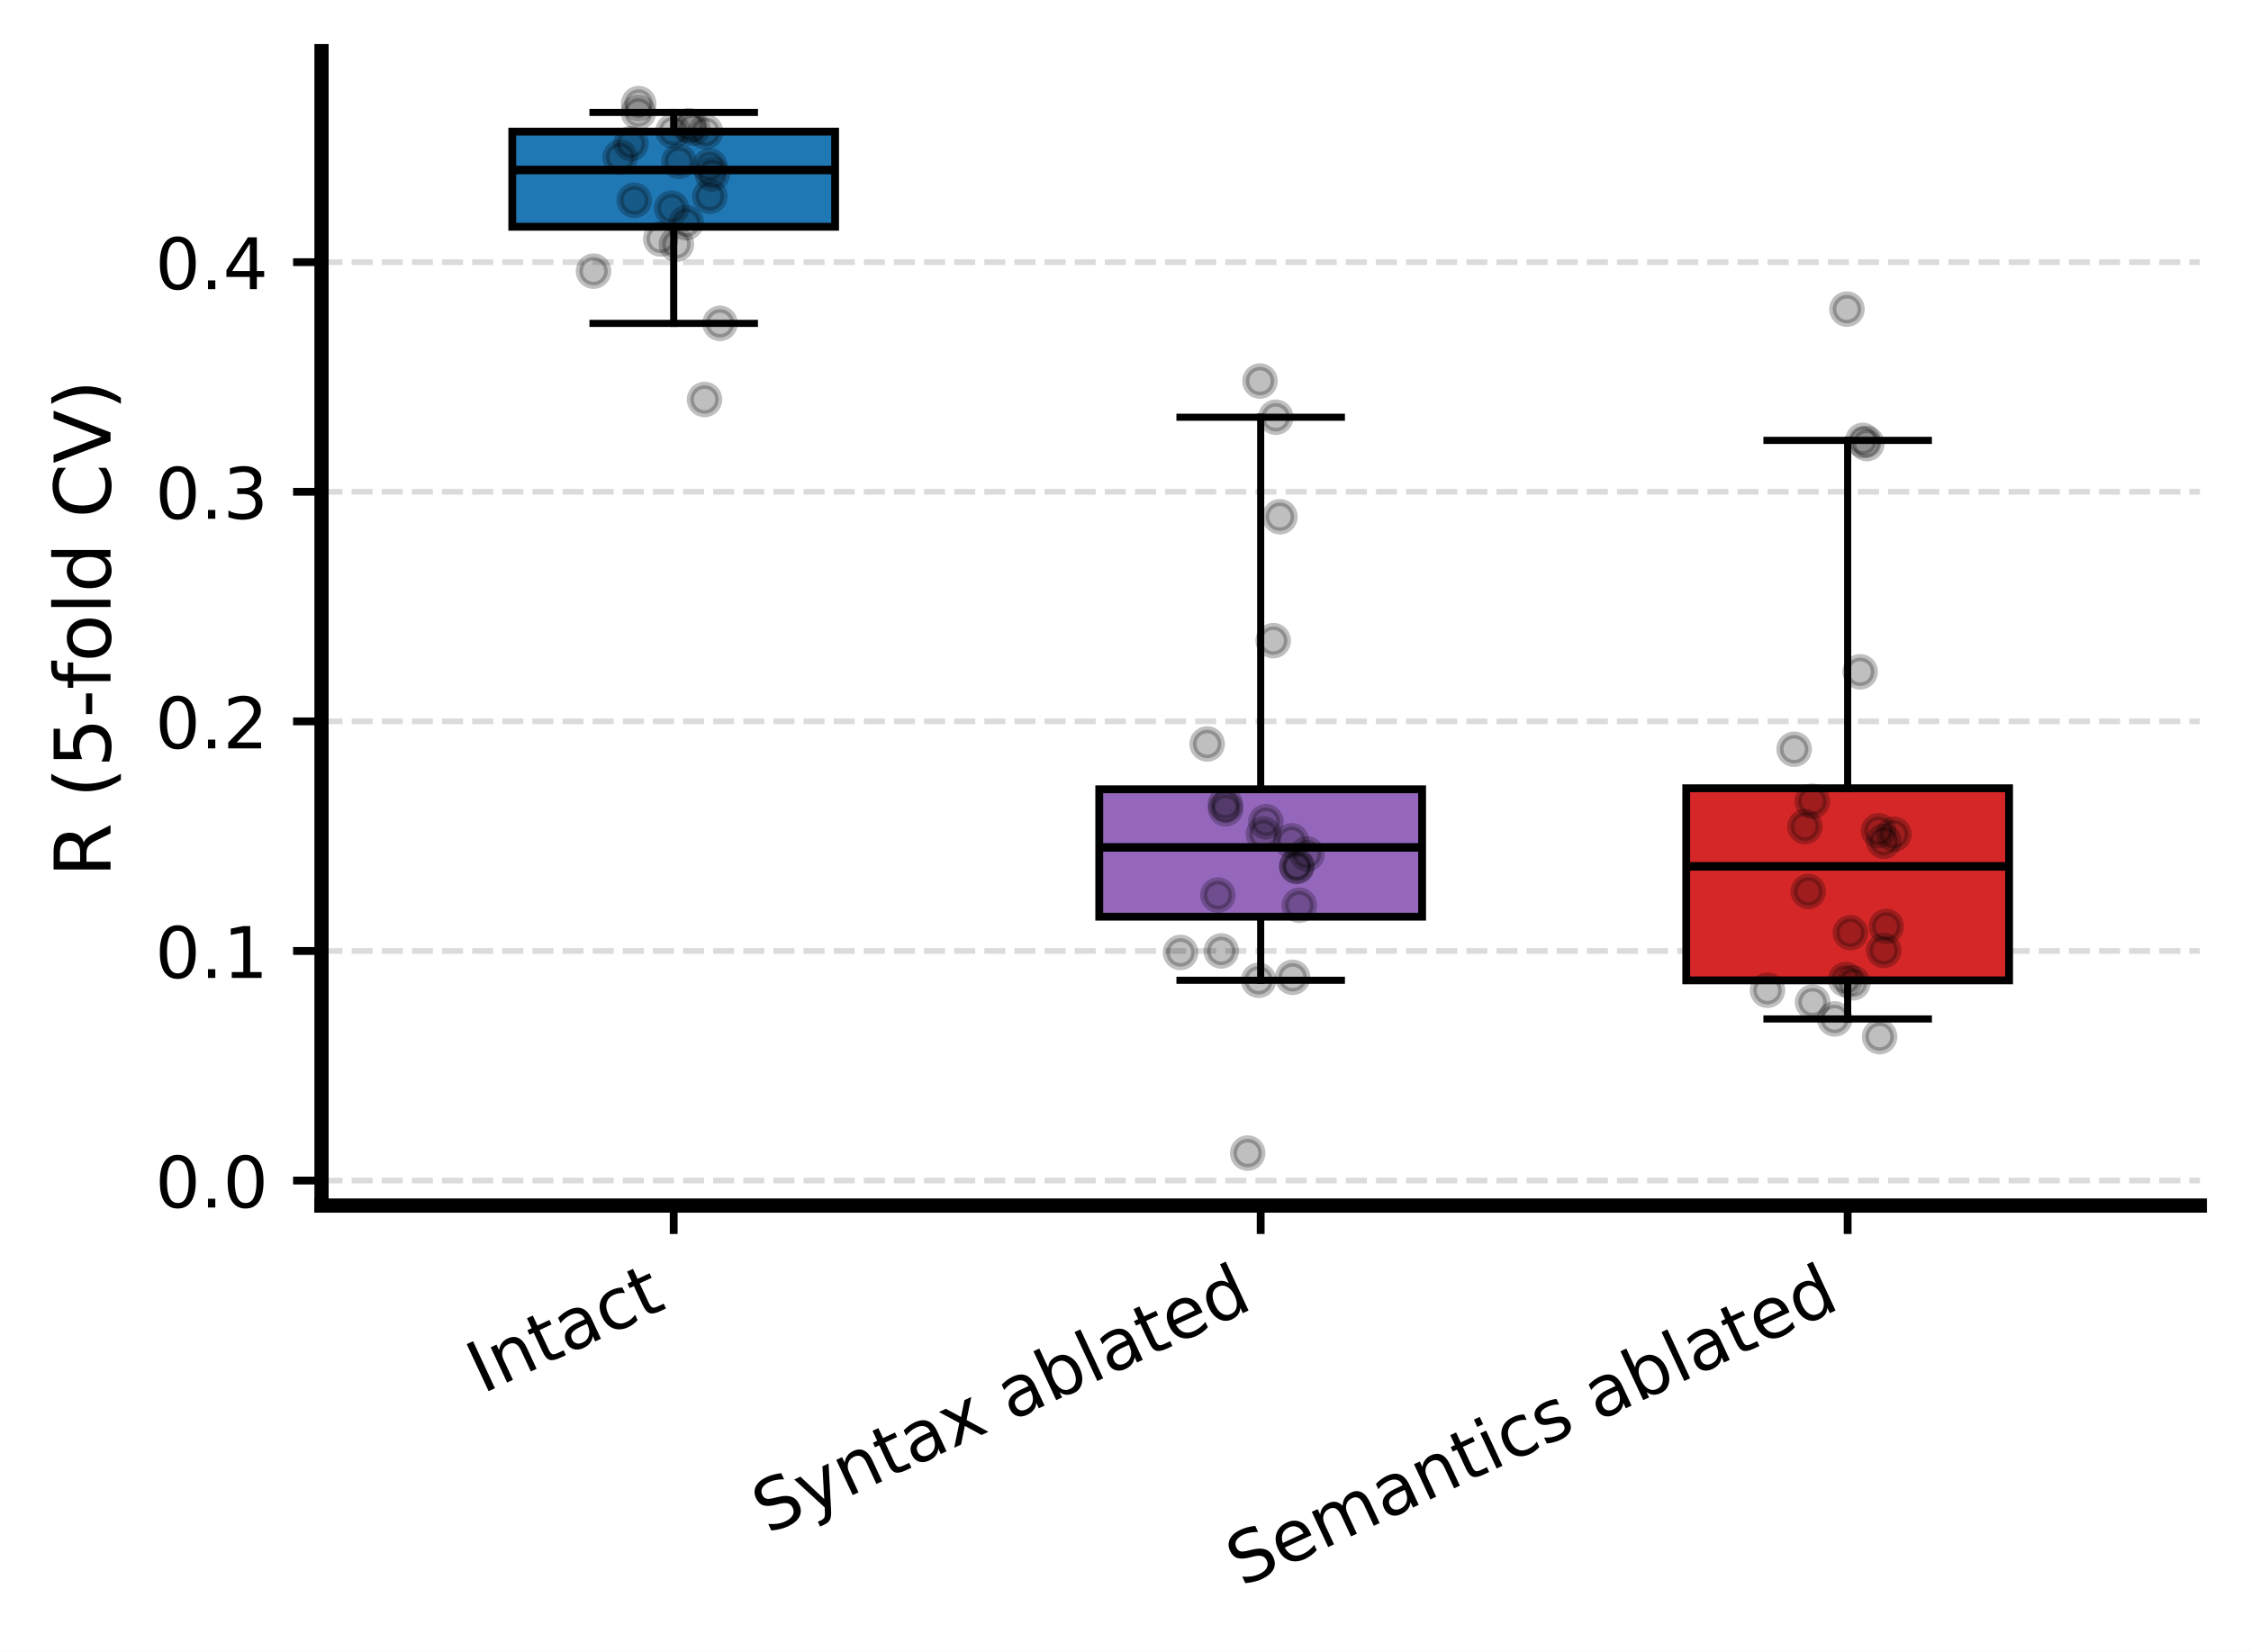
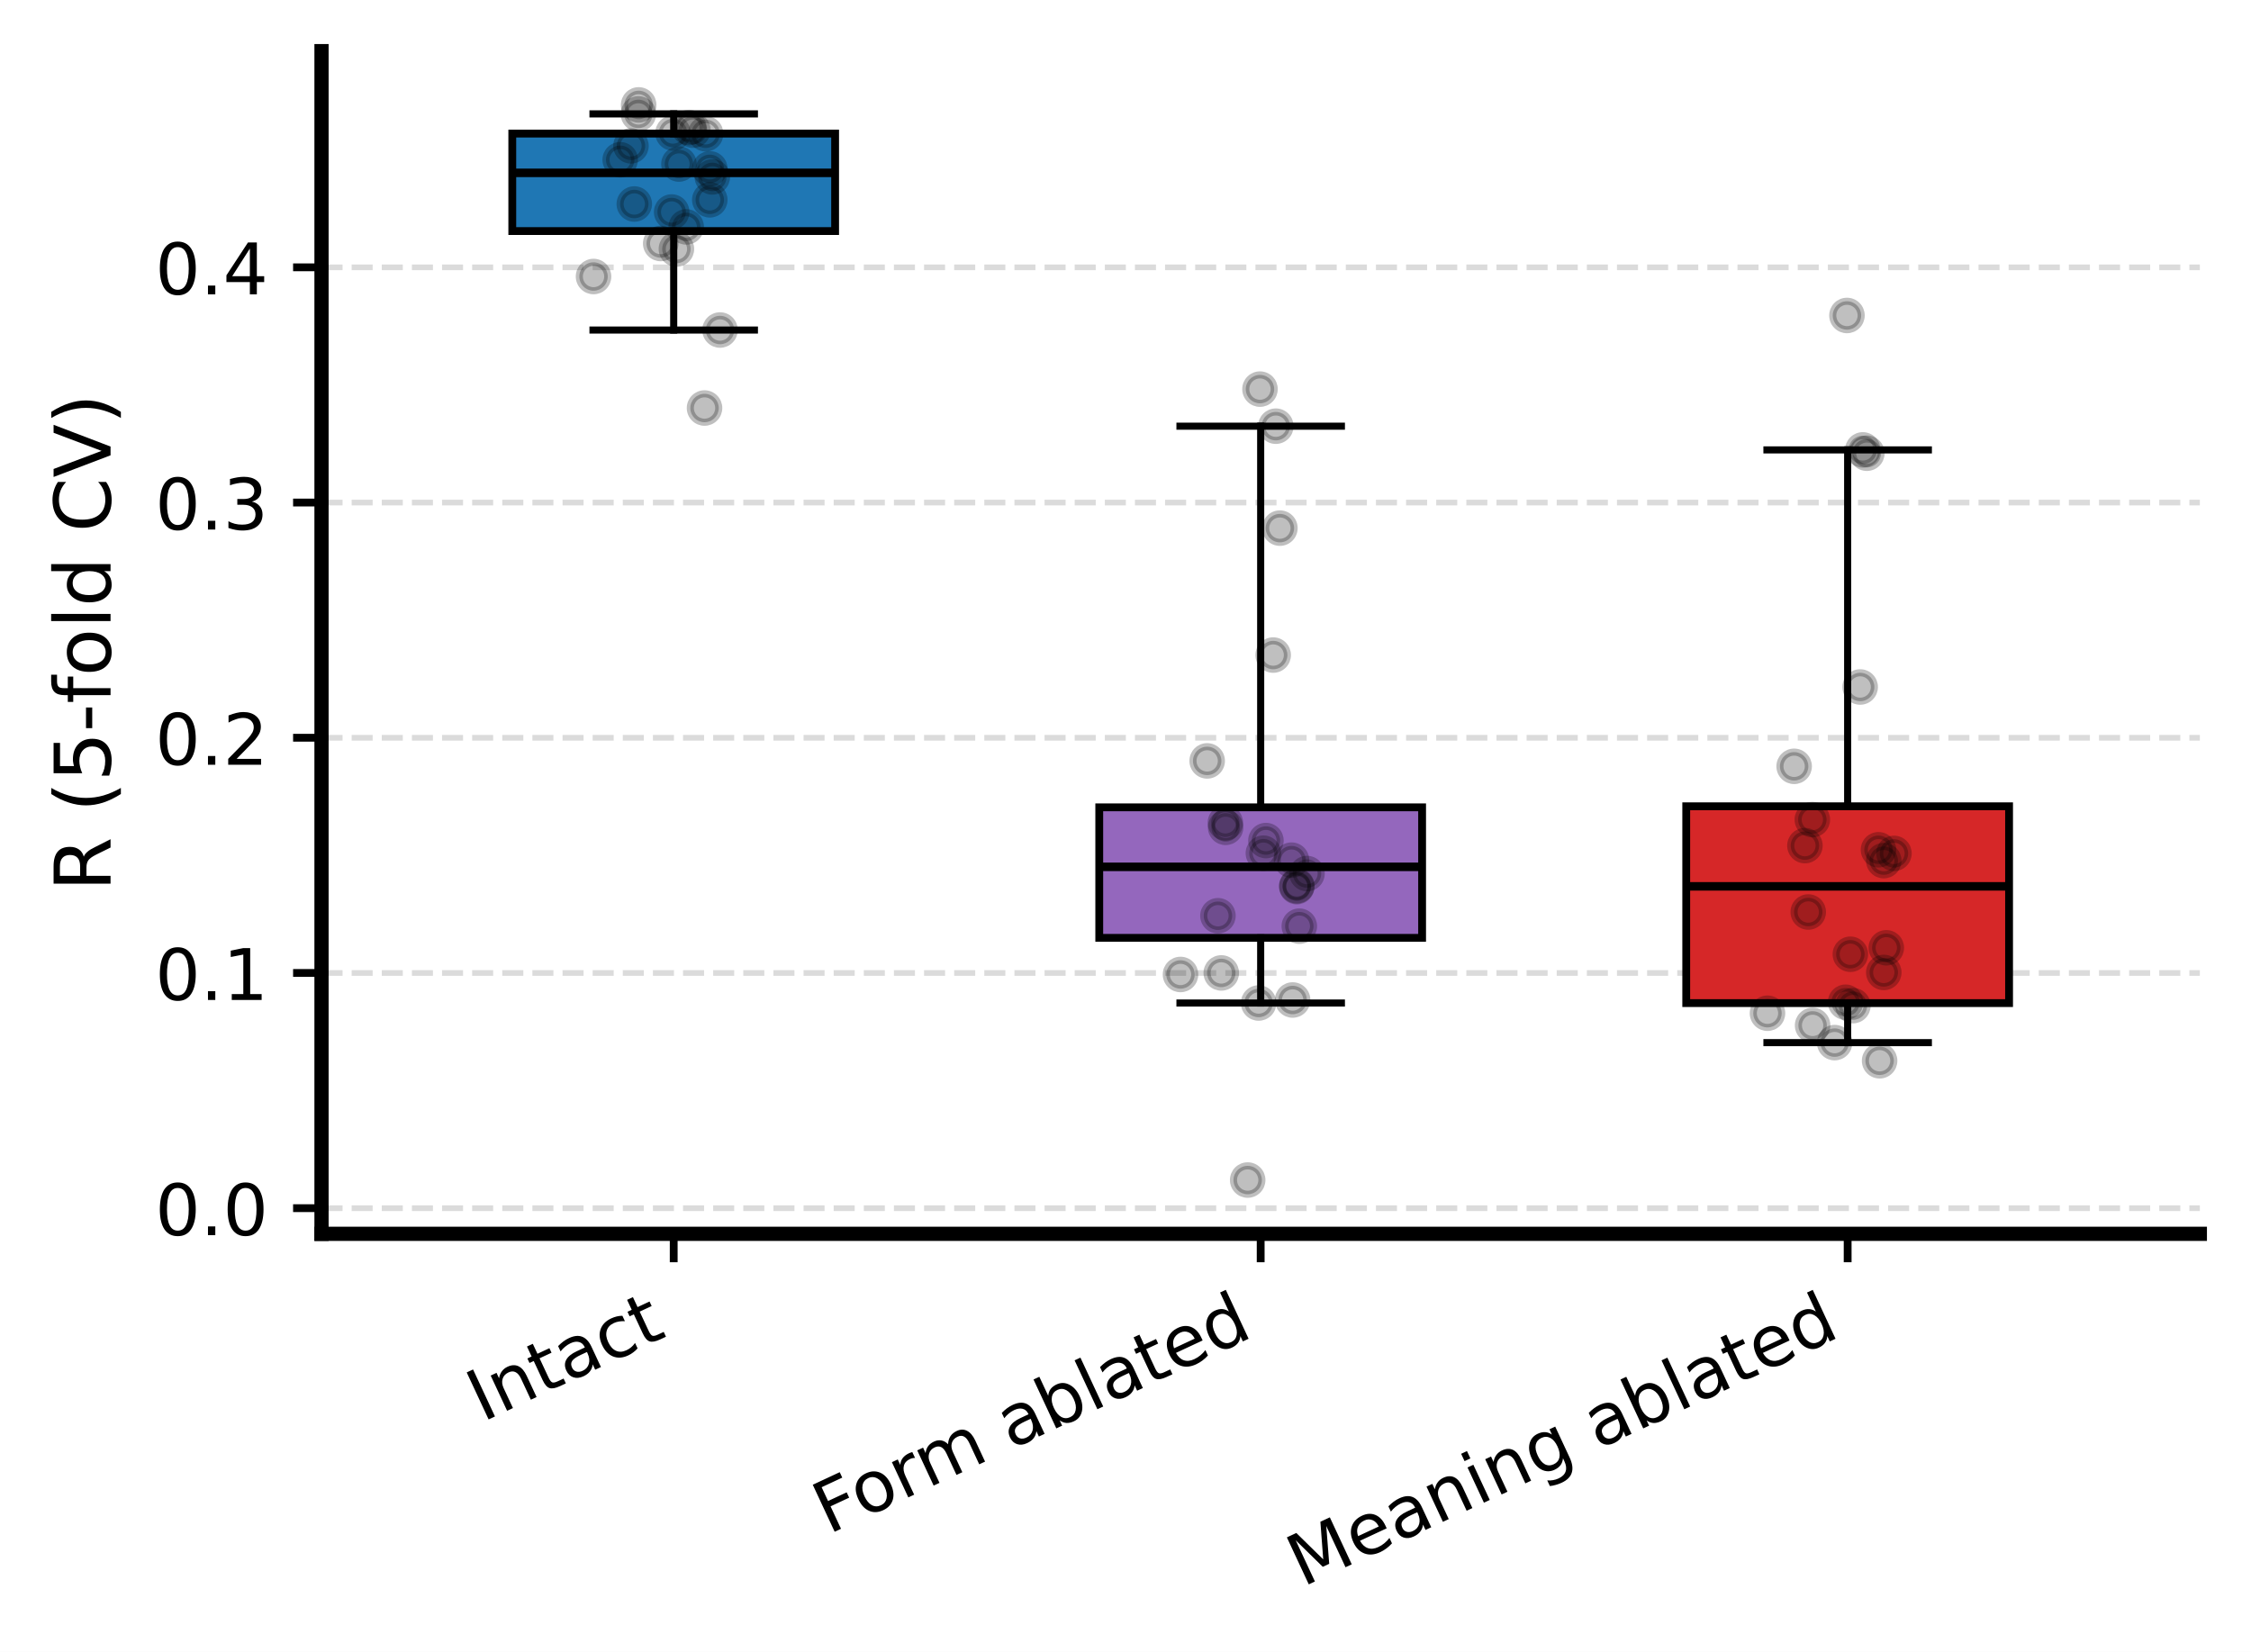
- <svg xmlns="http://www.w3.org/2000/svg" xmlns:xlink="http://www.w3.org/1999/xlink" width="316.799pt" height="232.509pt" viewBox="0 0 316.799 232.509" version="1.1">
+ <svg xmlns="http://www.w3.org/2000/svg" xmlns:xlink="http://www.w3.org/1999/xlink" width="316.799pt" height="232.51pt" viewBox="0 0 316.799 232.51" version="1.1">
  <defs>
    <style type="text/css">*{stroke-linejoin: round; stroke-linecap: butt}</style>
  </defs>
  <g id="figure_1">
    <g id="patch_1">
-       <path d="M 0 232.509  L 316.799 232.509  L 316.799 0  L 0 0  z " style="fill: #ffffff" />
+       <path d="M 0 232.51  L 316.799 232.51  L 316.799 0  L 0 0  z " style="fill: #ffffff" />
    </g>
    <g id="axes_1">
      <g id="patch_2">
-         <path d="M 45.249 169.693  L 309.599 169.693  L 309.599 7.2  L 45.249 7.2  z " style="fill: #ffffff" />
+         <path d="M 45.249 173.668  L 309.599 173.668  L 309.599 7.2  L 45.249 7.2  z " style="fill: #ffffff" />
      </g>
      <g id="matplotlib.axis_1">
        <g id="xtick_1">
          <g id="line2d_1">
            <defs>
-               <path id="ma46c037d79" d="M 0 0  L 0 4  " style="stroke: #000000; stroke-width: 1.1" />
+               <path id="ma4cddfca89" d="M 0 0  L 0 4  " style="stroke: #000000; stroke-width: 1.1" />
            </defs>
            <g>
-               <use xlink:href="#ma46c037d79" x="94.815" y="169.693" style="stroke: #000000; stroke-width: 1.1" />
+               <use xlink:href="#ma4cddfca89" x="94.815" y="173.668" style="stroke: #000000; stroke-width: 1.1" />
            </g>
          </g>
          <g id="text_1">
-             <text style="font-size: 10px; font-family: 'DejaVu Sans'" transform="translate(67.87518 196.2321) rotate(-25)">Intact</text>
+             <text style="font-size: 10px; font-family: 'DejaVu Sans'" transform="translate(67.87518 200.2068) rotate(-25)">Intact</text>
          </g>
        </g>
        <g id="xtick_2">
          <g id="line2d_2">
            <g>
-               <use xlink:href="#ma46c037d79" x="177.424" y="169.693" style="stroke: #000000; stroke-width: 1.1" />
+               <use xlink:href="#ma4cddfca89" x="177.424" y="173.668" style="stroke: #000000; stroke-width: 1.1" />
            </g>
          </g>
          <g id="text_2">
-             <text style="font-size: 10px; font-family: 'DejaVu Sans'" transform="translate(108.0693 216.0106) rotate(-25)">Syntax ablated</text>
+             <text style="font-size: 10px; font-family: 'DejaVu Sans'" transform="translate(116.5773 216.018) rotate(-25)">Form ablated</text>
          </g>
        </g>
        <g id="xtick_3">
          <g id="line2d_3">
            <g>
-               <use xlink:href="#ma46c037d79" x="260.033" y="169.693" style="stroke: #000000; stroke-width: 1.1" />
+               <use xlink:href="#ma4cddfca89" x="260.033" y="173.668" style="stroke: #000000; stroke-width: 1.1" />
            </g>
          </g>
          <g id="text_3">
-             <text style="font-size: 10px; font-family: 'DejaVu Sans'" transform="translate(174.7801 223.4243) rotate(-25)">Semantics ablated</text>
+             <text style="font-size: 10px; font-family: 'DejaVu Sans'" transform="translate(183.3022 223.4251) rotate(-25)">Meaning ablated</text>
          </g>
        </g>
      </g>
      <g id="matplotlib.axis_2">
        <g id="ytick_1">
          <g id="line2d_4">
-             <path d="M 45.249 166.171  L 309.599 166.171  " clip-path="url(#p8afd395148)" style="fill: none; stroke-dasharray: 2.96,1.28; stroke-dashoffset: 0; stroke: #b0b0b0; stroke-opacity: 0.45; stroke-width: 0.8" />
+             <path d="M 45.249 170.06  L 309.599 170.06  " clip-path="url(#p8de92f3669)" style="fill: none; stroke-dasharray: 2.96,1.28; stroke-dashoffset: 0; stroke: #b0b0b0; stroke-opacity: 0.45; stroke-width: 0.8" />
          </g>
          <g id="line2d_5">
            <defs>
-               <path id="mf494c293df" d="M 0 0  L -4 0  " style="stroke: #000000; stroke-width: 1.1" />
+               <path id="m4953cb5079" d="M 0 0  L -4 0  " style="stroke: #000000; stroke-width: 1.1" />
            </defs>
            <g>
-               <use xlink:href="#mf494c293df" x="45.249" y="166.171" style="stroke: #000000; stroke-width: 1.1" />
+               <use xlink:href="#m4953cb5079" x="45.249" y="170.06" style="stroke: #000000; stroke-width: 1.1" />
            </g>
          </g>
          <g id="text_4">
-             <text style="font-size: 10px; font-family: 'DejaVu Sans'; text-anchor: end" x="37.749" y="169.971" transform="rotate(-0 37.74906 169.9707)">0.0</text>
+             <text style="font-size: 10px; font-family: 'DejaVu Sans'; text-anchor: end" x="37.749" y="173.859" transform="rotate(-0 37.74906 173.8593)">0.0</text>
          </g>
        </g>
        <g id="ytick_2">
          <g id="line2d_6">
-             <path d="M 45.249 133.854  L 309.599 133.854  " clip-path="url(#p8afd395148)" style="fill: none; stroke-dasharray: 2.96,1.28; stroke-dashoffset: 0; stroke: #b0b0b0; stroke-opacity: 0.45; stroke-width: 0.8" />
+             <path d="M 45.249 136.952  L 309.599 136.952  " clip-path="url(#p8de92f3669)" style="fill: none; stroke-dasharray: 2.96,1.28; stroke-dashoffset: 0; stroke: #b0b0b0; stroke-opacity: 0.45; stroke-width: 0.8" />
          </g>
          <g id="line2d_7">
            <g>
-               <use xlink:href="#mf494c293df" x="45.249" y="133.854" style="stroke: #000000; stroke-width: 1.1" />
+               <use xlink:href="#m4953cb5079" x="45.249" y="136.952" style="stroke: #000000; stroke-width: 1.1" />
            </g>
          </g>
          <g id="text_5">
-             <text style="font-size: 10px; font-family: 'DejaVu Sans'; text-anchor: end" x="37.749" y="137.653" transform="rotate(-0 37.74906 137.6534)">0.1</text>
+             <text style="font-size: 10px; font-family: 'DejaVu Sans'; text-anchor: end" x="37.749" y="140.751" transform="rotate(-0 37.74906 140.7515)">0.1</text>
          </g>
        </g>
        <g id="ytick_3">
          <g id="line2d_8">
-             <path d="M 45.249 101.537  L 309.599 101.537  " clip-path="url(#p8afd395148)" style="fill: none; stroke-dasharray: 2.96,1.28; stroke-dashoffset: 0; stroke: #b0b0b0; stroke-opacity: 0.45; stroke-width: 0.8" />
+             <path d="M 45.249 103.845  L 309.599 103.845  " clip-path="url(#p8de92f3669)" style="fill: none; stroke-dasharray: 2.96,1.28; stroke-dashoffset: 0; stroke: #b0b0b0; stroke-opacity: 0.45; stroke-width: 0.8" />
          </g>
          <g id="line2d_9">
            <g>
-               <use xlink:href="#mf494c293df" x="45.249" y="101.537" style="stroke: #000000; stroke-width: 1.1" />
+               <use xlink:href="#m4953cb5079" x="45.249" y="103.845" style="stroke: #000000; stroke-width: 1.1" />
            </g>
          </g>
          <g id="text_6">
-             <text style="font-size: 10px; font-family: 'DejaVu Sans'; text-anchor: end" x="37.749" y="105.336" transform="rotate(-0 37.74906 105.3362)">0.2</text>
+             <text style="font-size: 10px; font-family: 'DejaVu Sans'; text-anchor: end" x="37.749" y="107.644" transform="rotate(-0 37.74906 107.6437)">0.2</text>
          </g>
        </g>
        <g id="ytick_4">
          <g id="line2d_10">
-             <path d="M 45.249 69.22  L 309.599 69.22  " clip-path="url(#p8afd395148)" style="fill: none; stroke-dasharray: 2.96,1.28; stroke-dashoffset: 0; stroke: #b0b0b0; stroke-opacity: 0.45; stroke-width: 0.8" />
+             <path d="M 45.249 70.737  L 309.599 70.737  " clip-path="url(#p8de92f3669)" style="fill: none; stroke-dasharray: 2.96,1.28; stroke-dashoffset: 0; stroke: #b0b0b0; stroke-opacity: 0.45; stroke-width: 0.8" />
          </g>
          <g id="line2d_11">
            <g>
-               <use xlink:href="#mf494c293df" x="45.249" y="69.22" style="stroke: #000000; stroke-width: 1.1" />
+               <use xlink:href="#m4953cb5079" x="45.249" y="70.737" style="stroke: #000000; stroke-width: 1.1" />
            </g>
          </g>
          <g id="text_7">
-             <text style="font-size: 10px; font-family: 'DejaVu Sans'; text-anchor: end" x="37.749" y="73.019" transform="rotate(-0 37.74906 73.0189)">0.3</text>
+             <text style="font-size: 10px; font-family: 'DejaVu Sans'; text-anchor: end" x="37.749" y="74.536" transform="rotate(-0 37.74906 74.53596)">0.3</text>
          </g>
        </g>
        <g id="ytick_5">
          <g id="line2d_12">
-             <path d="M 45.249 36.902  L 309.599 36.902  " clip-path="url(#p8afd395148)" style="fill: none; stroke-dasharray: 2.96,1.28; stroke-dashoffset: 0; stroke: #b0b0b0; stroke-opacity: 0.45; stroke-width: 0.8" />
+             <path d="M 45.249 37.629  L 309.599 37.629  " clip-path="url(#p8de92f3669)" style="fill: none; stroke-dasharray: 2.96,1.28; stroke-dashoffset: 0; stroke: #b0b0b0; stroke-opacity: 0.45; stroke-width: 0.8" />
          </g>
          <g id="line2d_13">
            <g>
-               <use xlink:href="#mf494c293df" x="45.249" y="36.902" style="stroke: #000000; stroke-width: 1.1" />
+               <use xlink:href="#m4953cb5079" x="45.249" y="37.629" style="stroke: #000000; stroke-width: 1.1" />
            </g>
          </g>
          <g id="text_8">
-             <text style="font-size: 10px; font-family: 'DejaVu Sans'; text-anchor: end" x="37.749" y="40.702" transform="rotate(-0 37.74906 40.70164)">0.4</text>
+             <text style="font-size: 10px; font-family: 'DejaVu Sans'; text-anchor: end" x="37.749" y="41.428" transform="rotate(-0 37.74906 41.42819)">0.4</text>
          </g>
        </g>
        <g id="text_9">
-           <text style="font-size: 11px; font-family: 'DejaVu Sans'; text-anchor: middle" x="15.558" y="88.447" transform="rotate(-90 15.55828 88.44665)">R (5-fold CV)</text>
+           <text style="font-size: 11px; font-family: 'DejaVu Sans'; text-anchor: middle" x="15.558" y="90.434" transform="rotate(-90 15.55828 90.43402)">R (5-fold CV)</text>
        </g>
      </g>
      <g id="patch_3">
-         <path d="M 72.097 31.919  L 117.532 31.919  L 117.532 18.526  L 72.097 18.526  L 72.097 31.919  z " clip-path="url(#p8afd395148)" style="fill: #1f77b4; stroke: #000000; stroke-width: 1.1; stroke-linejoin: miter" />
+         <path d="M 72.097 32.524  L 117.532 32.524  L 117.532 18.803  L 72.097 18.803  L 72.097 32.524  z " clip-path="url(#p8de92f3669)" style="fill: #1f77b4; stroke: #000000; stroke-width: 1.1; stroke-linejoin: miter" />
      </g>
      <g id="line2d_14">
-         <path d="M 94.815 31.919  L 94.815 45.515  " clip-path="url(#p8afd395148)" style="fill: none; stroke: #000000; stroke-linecap: square" />
+         <path d="M 94.815 32.524  L 94.815 46.453  " clip-path="url(#p8de92f3669)" style="fill: none; stroke: #000000; stroke-linecap: square" />
      </g>
      <g id="line2d_15">
-         <path d="M 94.815 18.526  L 94.815 15.821  " clip-path="url(#p8afd395148)" style="fill: none; stroke: #000000; stroke-linecap: square" />
+         <path d="M 94.815 18.803  L 94.815 16.031  " clip-path="url(#p8de92f3669)" style="fill: none; stroke: #000000; stroke-linecap: square" />
      </g>
      <g id="line2d_16">
-         <path d="M 83.456 45.515  L 106.173 45.515  " clip-path="url(#p8afd395148)" style="fill: none; stroke: #000000; stroke-linecap: square" />
+         <path d="M 83.456 46.453  L 106.173 46.453  " clip-path="url(#p8de92f3669)" style="fill: none; stroke: #000000; stroke-linecap: square" />
      </g>
      <g id="line2d_17">
-         <path d="M 83.456 15.821  L 106.173 15.821  " clip-path="url(#p8afd395148)" style="fill: none; stroke: #000000; stroke-linecap: square" />
+         <path d="M 83.456 16.031  L 106.173 16.031  " clip-path="url(#p8de92f3669)" style="fill: none; stroke: #000000; stroke-linecap: square" />
      </g>
      <g id="patch_4">
-         <path d="M 154.706 129.03  L 200.142 129.03  L 200.142 111.096  L 154.706 111.096  L 154.706 129.03  z " clip-path="url(#p8afd395148)" style="fill: #9467bd; stroke: #000000; stroke-width: 1.1; stroke-linejoin: miter" />
+         <path d="M 154.706 132.01  L 200.142 132.01  L 200.142 113.638  L 154.706 113.638  L 154.706 132.01  z " clip-path="url(#p8de92f3669)" style="fill: #9467bd; stroke: #000000; stroke-width: 1.1; stroke-linejoin: miter" />
      </g>
      <g id="line2d_18">
-         <path d="M 177.424 129.03  L 177.424 137.981  " clip-path="url(#p8afd395148)" style="fill: none; stroke: #000000; stroke-linecap: square" />
+         <path d="M 177.424 132.01  L 177.424 141.18  " clip-path="url(#p8de92f3669)" style="fill: none; stroke: #000000; stroke-linecap: square" />
      </g>
      <g id="line2d_19">
-         <path d="M 177.424 111.096  L 177.424 58.728  " clip-path="url(#p8afd395148)" style="fill: none; stroke: #000000; stroke-linecap: square" />
+         <path d="M 177.424 113.638  L 177.424 59.988  " clip-path="url(#p8de92f3669)" style="fill: none; stroke: #000000; stroke-linecap: square" />
      </g>
      <g id="line2d_20">
-         <path d="M 166.065 137.981  L 188.783 137.981  " clip-path="url(#p8afd395148)" style="fill: none; stroke: #000000; stroke-linecap: square" />
+         <path d="M 166.065 141.18  L 188.783 141.18  " clip-path="url(#p8de92f3669)" style="fill: none; stroke: #000000; stroke-linecap: square" />
      </g>
      <g id="line2d_21">
-         <path d="M 166.065 58.728  L 188.783 58.728  " clip-path="url(#p8afd395148)" style="fill: none; stroke: #000000; stroke-linecap: square" />
+         <path d="M 166.065 59.988  L 188.783 59.988  " clip-path="url(#p8de92f3669)" style="fill: none; stroke: #000000; stroke-linecap: square" />
      </g>
      <g id="patch_5">
-         <path d="M 237.316 137.992  L 282.751 137.992  L 282.751 110.952  L 237.316 110.952  L 237.316 137.992  z " clip-path="url(#p8afd395148)" style="fill: #d62728; stroke: #000000; stroke-width: 1.1; stroke-linejoin: miter" />
+         <path d="M 237.316 141.192  L 282.751 141.192  L 282.751 113.49  L 237.316 113.49  L 237.316 141.192  z " clip-path="url(#p8de92f3669)" style="fill: #d62728; stroke: #000000; stroke-width: 1.1; stroke-linejoin: miter" />
      </g>
      <g id="line2d_22">
-         <path d="M 260.033 137.992  L 260.033 143.425  " clip-path="url(#p8afd395148)" style="fill: none; stroke: #000000; stroke-linecap: square" />
+         <path d="M 260.033 141.192  L 260.033 146.757  " clip-path="url(#p8de92f3669)" style="fill: none; stroke: #000000; stroke-linecap: square" />
      </g>
      <g id="line2d_23">
-         <path d="M 260.033 110.952  L 260.033 61.986  " clip-path="url(#p8afd395148)" style="fill: none; stroke: #000000; stroke-linecap: square" />
+         <path d="M 260.033 113.49  L 260.033 63.327  " clip-path="url(#p8de92f3669)" style="fill: none; stroke: #000000; stroke-linecap: square" />
      </g>
      <g id="line2d_24">
-         <path d="M 248.675 143.425  L 271.392 143.425  " clip-path="url(#p8afd395148)" style="fill: none; stroke: #000000; stroke-linecap: square" />
+         <path d="M 248.675 146.757  L 271.392 146.757  " clip-path="url(#p8de92f3669)" style="fill: none; stroke: #000000; stroke-linecap: square" />
      </g>
      <g id="line2d_25">
-         <path d="M 248.675 61.986  L 271.392 61.986  " clip-path="url(#p8afd395148)" style="fill: none; stroke: #000000; stroke-linecap: square" />
+         <path d="M 248.675 63.327  L 271.392 63.327  " clip-path="url(#p8de92f3669)" style="fill: none; stroke: #000000; stroke-linecap: square" />
      </g>
      <g id="line2d_26">
-         <path d="M 72.097 23.924  L 117.532 23.924  " clip-path="url(#p8afd395148)" style="fill: none; stroke: #000000; stroke-width: 1.2" />
+         <path d="M 72.097 24.333  L 117.532 24.333  " clip-path="url(#p8de92f3669)" style="fill: none; stroke: #000000; stroke-width: 1.2" />
      </g>
      <g id="line2d_27">
-         <path d="M 154.706 119.275  L 200.142 119.275  " clip-path="url(#p8afd395148)" style="fill: none; stroke: #000000; stroke-width: 1.2" />
+         <path d="M 154.706 122.016  L 200.142 122.016  " clip-path="url(#p8de92f3669)" style="fill: none; stroke: #000000; stroke-width: 1.2" />
      </g>
      <g id="line2d_28">
-         <path d="M 237.316 121.949  L 282.751 121.949  " clip-path="url(#p8afd395148)" style="fill: none; stroke: #000000; stroke-width: 1.2" />
+         <path d="M 237.316 124.756  L 282.751 124.756  " clip-path="url(#p8de92f3669)" style="fill: none; stroke: #000000; stroke-width: 1.2" />
      </g>
      <g id="patch_6">
-         <path d="M 45.249 169.693  L 45.249 7.2  " style="fill: none; stroke: #000000; stroke-width: 2; stroke-linejoin: miter; stroke-linecap: square" />
+         <path d="M 45.249 173.668  L 45.249 7.2  " style="fill: none; stroke: #000000; stroke-width: 2; stroke-linejoin: miter; stroke-linecap: square" />
      </g>
      <g id="patch_7">
-         <path d="M 45.249 169.693  L 309.599 169.693  " style="fill: none; stroke: #000000; stroke-width: 2; stroke-linejoin: miter; stroke-linecap: square" />
+         <path d="M 45.249 173.668  L 309.599 173.668  " style="fill: none; stroke: #000000; stroke-width: 2; stroke-linejoin: miter; stroke-linecap: square" />
      </g>
      <g id="PathCollection_1">
        <defs>
-           <path id="mad0885cde8" d="M 0 2  C 0.53 2 1.039 1.789 1.414 1.414  C 1.789 1.039 2 0.53 2 0  C 2 -0.53 1.789 -1.039 1.414 -1.414  C 1.039 -1.789 0.53 -2 0 -2  C -0.53 -2 -1.039 -1.789 -1.414 -1.414  C -1.789 -1.039 -2 -0.53 -2 0  C -2 0.53 -1.789 1.039 -1.414 1.414  C -1.039 1.789 -0.53 2 0 2  z " style="stroke: #000000; stroke-opacity: 0.25" />
+           <path id="m229ca2b74f" d="M 0 2  C 0.53 2 1.039 1.789 1.414 1.414  C 1.789 1.039 2 0.53 2 0  C 2 -0.53 1.789 -1.039 1.414 -1.414  C 1.039 -1.789 0.53 -2 0 -2  C -0.53 -2 -1.039 -1.789 -1.414 -1.414  C -1.789 -1.039 -2 -0.53 -2 0  C -2 0.53 -1.789 1.039 -1.414 1.414  C -1.039 1.789 -0.53 2 0 2  z " style="stroke: #000000; stroke-opacity: 0.25" />
        </defs>
-         <g clip-path="url(#p8afd395148)">
-           <use xlink:href="#mad0885cde8" x="96.577" y="31.349" style="fill-opacity: 0.25; stroke: #000000; stroke-opacity: 0.25" />
-           <use xlink:href="#mad0885cde8" x="88.801" y="20.21" style="fill-opacity: 0.25; stroke: #000000; stroke-opacity: 0.25" />
-           <use xlink:href="#mad0885cde8" x="99.154" y="56.232" style="fill-opacity: 0.25; stroke: #000000; stroke-opacity: 0.25" />
-           <use xlink:href="#mad0885cde8" x="100.254" y="24.478" style="fill-opacity: 0.25; stroke: #000000; stroke-opacity: 0.25" />
-           <use xlink:href="#mad0885cde8" x="83.533" y="38.164" style="fill-opacity: 0.25; stroke: #000000; stroke-opacity: 0.25" />
-           <use xlink:href="#mad0885cde8" x="87.285" y="22.124" style="fill-opacity: 0.25; stroke: #000000; stroke-opacity: 0.25" />
-           <use xlink:href="#mad0885cde8" x="95.554" y="22.71" style="fill-opacity: 0.25; stroke: #000000; stroke-opacity: 0.25" />
-           <use xlink:href="#mad0885cde8" x="92.986" y="33.629" style="fill-opacity: 0.25; stroke: #000000; stroke-opacity: 0.25" />
-           <use xlink:href="#mad0885cde8" x="94.718" y="18.448" style="fill-opacity: 0.25; stroke: #000000; stroke-opacity: 0.25" />
-           <use xlink:href="#mad0885cde8" x="89.882" y="14.586" style="fill-opacity: 0.25; stroke: #000000; stroke-opacity: 0.25" />
-           <use xlink:href="#mad0885cde8" x="99.9" y="23.37" style="fill-opacity: 0.25; stroke: #000000; stroke-opacity: 0.25" />
-           <use xlink:href="#mad0885cde8" x="99.312" y="18.552" style="fill-opacity: 0.25; stroke: #000000; stroke-opacity: 0.25" />
-           <use xlink:href="#mad0885cde8" x="95.197" y="34.384" style="fill-opacity: 0.25; stroke: #000000; stroke-opacity: 0.25" />
-           <use xlink:href="#mad0885cde8" x="101.333" y="45.515" style="fill-opacity: 0.25; stroke: #000000; stroke-opacity: 0.25" />
-           <use xlink:href="#mad0885cde8" x="97.518" y="18.059" style="fill-opacity: 0.25; stroke: #000000; stroke-opacity: 0.25" />
-           <use xlink:href="#mad0885cde8" x="89.846" y="15.821" style="fill-opacity: 0.25; stroke: #000000; stroke-opacity: 0.25" />
-           <use xlink:href="#mad0885cde8" x="96.947" y="17.698" style="fill-opacity: 0.25; stroke: #000000; stroke-opacity: 0.25" />
-           <use xlink:href="#mad0885cde8" x="89.27" y="28.201" style="fill-opacity: 0.25; stroke: #000000; stroke-opacity: 0.25" />
-           <use xlink:href="#mad0885cde8" x="99.894" y="27.63" style="fill-opacity: 0.25; stroke: #000000; stroke-opacity: 0.25" />
-           <use xlink:href="#mad0885cde8" x="94.526" y="29.302" style="fill-opacity: 0.25; stroke: #000000; stroke-opacity: 0.25" />
+         <g clip-path="url(#p8de92f3669)">
+           <use xlink:href="#m229ca2b74f" x="96.577" y="31.94" style="fill-opacity: 0.25; stroke: #000000; stroke-opacity: 0.25" />
+           <use xlink:href="#m229ca2b74f" x="88.801" y="20.529" style="fill-opacity: 0.25; stroke: #000000; stroke-opacity: 0.25" />
+           <use xlink:href="#m229ca2b74f" x="99.154" y="57.432" style="fill-opacity: 0.25; stroke: #000000; stroke-opacity: 0.25" />
+           <use xlink:href="#m229ca2b74f" x="100.254" y="24.901" style="fill-opacity: 0.25; stroke: #000000; stroke-opacity: 0.25" />
+           <use xlink:href="#m229ca2b74f" x="83.533" y="38.921" style="fill-opacity: 0.25; stroke: #000000; stroke-opacity: 0.25" />
+           <use xlink:href="#m229ca2b74f" x="87.285" y="22.489" style="fill-opacity: 0.25; stroke: #000000; stroke-opacity: 0.25" />
+           <use xlink:href="#m229ca2b74f" x="95.554" y="23.089" style="fill-opacity: 0.25; stroke: #000000; stroke-opacity: 0.25" />
+           <use xlink:href="#m229ca2b74f" x="92.986" y="34.276" style="fill-opacity: 0.25; stroke: #000000; stroke-opacity: 0.25" />
+           <use xlink:href="#m229ca2b74f" x="94.718" y="18.723" style="fill-opacity: 0.25; stroke: #000000; stroke-opacity: 0.25" />
+           <use xlink:href="#m229ca2b74f" x="89.882" y="14.767" style="fill-opacity: 0.25; stroke: #000000; stroke-opacity: 0.25" />
+           <use xlink:href="#m229ca2b74f" x="99.9" y="23.766" style="fill-opacity: 0.25; stroke: #000000; stroke-opacity: 0.25" />
+           <use xlink:href="#m229ca2b74f" x="99.312" y="18.829" style="fill-opacity: 0.25; stroke: #000000; stroke-opacity: 0.25" />
+           <use xlink:href="#m229ca2b74f" x="95.197" y="35.049" style="fill-opacity: 0.25; stroke: #000000; stroke-opacity: 0.25" />
+           <use xlink:href="#m229ca2b74f" x="101.333" y="46.453" style="fill-opacity: 0.25; stroke: #000000; stroke-opacity: 0.25" />
+           <use xlink:href="#m229ca2b74f" x="97.518" y="18.324" style="fill-opacity: 0.25; stroke: #000000; stroke-opacity: 0.25" />
+           <use xlink:href="#m229ca2b74f" x="89.846" y="16.031" style="fill-opacity: 0.25; stroke: #000000; stroke-opacity: 0.25" />
+           <use xlink:href="#m229ca2b74f" x="96.947" y="17.954" style="fill-opacity: 0.25; stroke: #000000; stroke-opacity: 0.25" />
+           <use xlink:href="#m229ca2b74f" x="89.27" y="28.714" style="fill-opacity: 0.25; stroke: #000000; stroke-opacity: 0.25" />
+           <use xlink:href="#m229ca2b74f" x="99.894" y="28.13" style="fill-opacity: 0.25; stroke: #000000; stroke-opacity: 0.25" />
+           <use xlink:href="#m229ca2b74f" x="94.526" y="29.842" style="fill-opacity: 0.25; stroke: #000000; stroke-opacity: 0.25" />
        </g>
      </g>
      <g id="PathCollection_2">
-         <g clip-path="url(#p8afd395148)">
-           <use xlink:href="#mad0885cde8" x="179.186" y="90.175" style="fill-opacity: 0.25; stroke: #000000; stroke-opacity: 0.25" />
-           <use xlink:href="#mad0885cde8" x="171.41" y="125.993" style="fill-opacity: 0.25; stroke: #000000; stroke-opacity: 0.25" />
-           <use xlink:href="#mad0885cde8" x="181.764" y="118.354" style="fill-opacity: 0.25; stroke: #000000; stroke-opacity: 0.25" />
-           <use xlink:href="#mad0885cde8" x="182.863" y="127.423" style="fill-opacity: 0.25; stroke: #000000; stroke-opacity: 0.25" />
-           <use xlink:href="#mad0885cde8" x="166.142" y="134.061" style="fill-opacity: 0.25; stroke: #000000; stroke-opacity: 0.25" />
-           <use xlink:href="#mad0885cde8" x="169.894" y="104.716" style="fill-opacity: 0.25; stroke: #000000; stroke-opacity: 0.25" />
-           <use xlink:href="#mad0885cde8" x="178.163" y="115.663" style="fill-opacity: 0.25; stroke: #000000; stroke-opacity: 0.25" />
-           <use xlink:href="#mad0885cde8" x="175.595" y="162.307" style="fill-opacity: 0.25; stroke: #000000; stroke-opacity: 0.25" />
-           <use xlink:href="#mad0885cde8" x="177.327" y="53.635" style="fill-opacity: 0.25; stroke: #000000; stroke-opacity: 0.25" />
-           <use xlink:href="#mad0885cde8" x="172.491" y="113.846" style="fill-opacity: 0.25; stroke: #000000; stroke-opacity: 0.25" />
-           <use xlink:href="#mad0885cde8" x="182.509" y="121.876" style="fill-opacity: 0.25; stroke: #000000; stroke-opacity: 0.25" />
-           <use xlink:href="#mad0885cde8" x="181.922" y="137.568" style="fill-opacity: 0.25; stroke: #000000; stroke-opacity: 0.25" />
-           <use xlink:href="#mad0885cde8" x="177.806" y="117.398" style="fill-opacity: 0.25; stroke: #000000; stroke-opacity: 0.25" />
-           <use xlink:href="#mad0885cde8" x="183.943" y="120.196" style="fill-opacity: 0.25; stroke: #000000; stroke-opacity: 0.25" />
-           <use xlink:href="#mad0885cde8" x="180.128" y="72.734" style="fill-opacity: 0.25; stroke: #000000; stroke-opacity: 0.25" />
-           <use xlink:href="#mad0885cde8" x="172.455" y="113.223" style="fill-opacity: 0.25; stroke: #000000; stroke-opacity: 0.25" />
-           <use xlink:href="#mad0885cde8" x="179.556" y="58.728" style="fill-opacity: 0.25; stroke: #000000; stroke-opacity: 0.25" />
-           <use xlink:href="#mad0885cde8" x="171.879" y="133.849" style="fill-opacity: 0.25; stroke: #000000; stroke-opacity: 0.25" />
-           <use xlink:href="#mad0885cde8" x="182.504" y="121.991" style="fill-opacity: 0.25; stroke: #000000; stroke-opacity: 0.25" />
-           <use xlink:href="#mad0885cde8" x="177.135" y="137.981" style="fill-opacity: 0.25; stroke: #000000; stroke-opacity: 0.25" />
+         <g clip-path="url(#p8de92f3669)">
+           <use xlink:href="#m229ca2b74f" x="179.186" y="92.205" style="fill-opacity: 0.25; stroke: #000000; stroke-opacity: 0.25" />
+           <use xlink:href="#m229ca2b74f" x="171.41" y="128.898" style="fill-opacity: 0.25; stroke: #000000; stroke-opacity: 0.25" />
+           <use xlink:href="#m229ca2b74f" x="181.764" y="121.073" style="fill-opacity: 0.25; stroke: #000000; stroke-opacity: 0.25" />
+           <use xlink:href="#m229ca2b74f" x="182.863" y="130.364" style="fill-opacity: 0.25; stroke: #000000; stroke-opacity: 0.25" />
+           <use xlink:href="#m229ca2b74f" x="166.142" y="137.164" style="fill-opacity: 0.25; stroke: #000000; stroke-opacity: 0.25" />
+           <use xlink:href="#m229ca2b74f" x="169.894" y="107.101" style="fill-opacity: 0.25; stroke: #000000; stroke-opacity: 0.25" />
+           <use xlink:href="#m229ca2b74f" x="178.163" y="118.316" style="fill-opacity: 0.25; stroke: #000000; stroke-opacity: 0.25" />
+           <use xlink:href="#m229ca2b74f" x="175.595" y="166.101" style="fill-opacity: 0.25; stroke: #000000; stroke-opacity: 0.25" />
+           <use xlink:href="#m229ca2b74f" x="177.327" y="54.771" style="fill-opacity: 0.25; stroke: #000000; stroke-opacity: 0.25" />
+           <use xlink:href="#m229ca2b74f" x="172.491" y="116.455" style="fill-opacity: 0.25; stroke: #000000; stroke-opacity: 0.25" />
+           <use xlink:href="#m229ca2b74f" x="182.509" y="124.681" style="fill-opacity: 0.25; stroke: #000000; stroke-opacity: 0.25" />
+           <use xlink:href="#m229ca2b74f" x="181.922" y="140.757" style="fill-opacity: 0.25; stroke: #000000; stroke-opacity: 0.25" />
+           <use xlink:href="#m229ca2b74f" x="177.806" y="120.094" style="fill-opacity: 0.25; stroke: #000000; stroke-opacity: 0.25" />
+           <use xlink:href="#m229ca2b74f" x="183.943" y="122.96" style="fill-opacity: 0.25; stroke: #000000; stroke-opacity: 0.25" />
+           <use xlink:href="#m229ca2b74f" x="180.128" y="74.337" style="fill-opacity: 0.25; stroke: #000000; stroke-opacity: 0.25" />
+           <use xlink:href="#m229ca2b74f" x="172.455" y="115.816" style="fill-opacity: 0.25; stroke: #000000; stroke-opacity: 0.25" />
+           <use xlink:href="#m229ca2b74f" x="179.556" y="59.988" style="fill-opacity: 0.25; stroke: #000000; stroke-opacity: 0.25" />
+           <use xlink:href="#m229ca2b74f" x="171.879" y="136.947" style="fill-opacity: 0.25; stroke: #000000; stroke-opacity: 0.25" />
+           <use xlink:href="#m229ca2b74f" x="182.504" y="124.799" style="fill-opacity: 0.25; stroke: #000000; stroke-opacity: 0.25" />
+           <use xlink:href="#m229ca2b74f" x="177.135" y="141.18" style="fill-opacity: 0.25; stroke: #000000; stroke-opacity: 0.25" />
        </g>
      </g>
      <g id="PathCollection_3">
-         <g clip-path="url(#p8afd395148)">
-           <use xlink:href="#mad0885cde8" x="261.796" y="94.562" style="fill-opacity: 0.25; stroke: #000000; stroke-opacity: 0.25" />
-           <use xlink:href="#mad0885cde8" x="254.02" y="116.357" style="fill-opacity: 0.25; stroke: #000000; stroke-opacity: 0.25" />
-           <use xlink:href="#mad0885cde8" x="264.373" y="116.928" style="fill-opacity: 0.25; stroke: #000000; stroke-opacity: 0.25" />
-           <use xlink:href="#mad0885cde8" x="265.472" y="130.396" style="fill-opacity: 0.25; stroke: #000000; stroke-opacity: 0.25" />
-           <use xlink:href="#mad0885cde8" x="248.751" y="139.385" style="fill-opacity: 0.25; stroke: #000000; stroke-opacity: 0.25" />
-           <use xlink:href="#mad0885cde8" x="252.503" y="105.462" style="fill-opacity: 0.25; stroke: #000000; stroke-opacity: 0.25" />
-           <use xlink:href="#mad0885cde8" x="260.773" y="138.342" style="fill-opacity: 0.25; stroke: #000000; stroke-opacity: 0.25" />
-           <use xlink:href="#mad0885cde8" x="258.205" y="143.425" style="fill-opacity: 0.25; stroke: #000000; stroke-opacity: 0.25" />
-           <use xlink:href="#mad0885cde8" x="259.936" y="43.516" style="fill-opacity: 0.25; stroke: #000000; stroke-opacity: 0.25" />
-           <use xlink:href="#mad0885cde8" x="255.101" y="141.058" style="fill-opacity: 0.25; stroke: #000000; stroke-opacity: 0.25" />
-           <use xlink:href="#mad0885cde8" x="265.119" y="133.783" style="fill-opacity: 0.25; stroke: #000000; stroke-opacity: 0.25" />
-           <use xlink:href="#mad0885cde8" x="264.531" y="145.917" style="fill-opacity: 0.25; stroke: #000000; stroke-opacity: 0.25" />
-           <use xlink:href="#mad0885cde8" x="260.415" y="131.282" style="fill-opacity: 0.25; stroke: #000000; stroke-opacity: 0.25" />
-           <use xlink:href="#mad0885cde8" x="266.552" y="117.427" style="fill-opacity: 0.25; stroke: #000000; stroke-opacity: 0.25" />
-           <use xlink:href="#mad0885cde8" x="262.737" y="62.442" style="fill-opacity: 0.25; stroke: #000000; stroke-opacity: 0.25" />
-           <use xlink:href="#mad0885cde8" x="255.064" y="112.782" style="fill-opacity: 0.25; stroke: #000000; stroke-opacity: 0.25" />
-           <use xlink:href="#mad0885cde8" x="262.166" y="61.986" style="fill-opacity: 0.25; stroke: #000000; stroke-opacity: 0.25" />
-           <use xlink:href="#mad0885cde8" x="254.489" y="125.479" style="fill-opacity: 0.25; stroke: #000000; stroke-opacity: 0.25" />
-           <use xlink:href="#mad0885cde8" x="265.113" y="118.419" style="fill-opacity: 0.25; stroke: #000000; stroke-opacity: 0.25" />
-           <use xlink:href="#mad0885cde8" x="259.745" y="137.876" style="fill-opacity: 0.25; stroke: #000000; stroke-opacity: 0.25" />
+         <g clip-path="url(#p8de92f3669)">
+           <use xlink:href="#m229ca2b74f" x="261.796" y="96.699" style="fill-opacity: 0.25; stroke: #000000; stroke-opacity: 0.25" />
+           <use xlink:href="#m229ca2b74f" x="254.02" y="119.027" style="fill-opacity: 0.25; stroke: #000000; stroke-opacity: 0.25" />
+           <use xlink:href="#m229ca2b74f" x="264.373" y="119.612" style="fill-opacity: 0.25; stroke: #000000; stroke-opacity: 0.25" />
+           <use xlink:href="#m229ca2b74f" x="265.472" y="133.409" style="fill-opacity: 0.25; stroke: #000000; stroke-opacity: 0.25" />
+           <use xlink:href="#m229ca2b74f" x="248.751" y="142.618" style="fill-opacity: 0.25; stroke: #000000; stroke-opacity: 0.25" />
+           <use xlink:href="#m229ca2b74f" x="252.503" y="107.865" style="fill-opacity: 0.25; stroke: #000000; stroke-opacity: 0.25" />
+           <use xlink:href="#m229ca2b74f" x="260.773" y="141.55" style="fill-opacity: 0.25; stroke: #000000; stroke-opacity: 0.25" />
+           <use xlink:href="#m229ca2b74f" x="258.205" y="146.757" style="fill-opacity: 0.25; stroke: #000000; stroke-opacity: 0.25" />
+           <use xlink:href="#m229ca2b74f" x="259.936" y="44.405" style="fill-opacity: 0.25; stroke: #000000; stroke-opacity: 0.25" />
+           <use xlink:href="#m229ca2b74f" x="255.101" y="144.332" style="fill-opacity: 0.25; stroke: #000000; stroke-opacity: 0.25" />
+           <use xlink:href="#m229ca2b74f" x="265.119" y="136.879" style="fill-opacity: 0.25; stroke: #000000; stroke-opacity: 0.25" />
+           <use xlink:href="#m229ca2b74f" x="264.531" y="149.31" style="fill-opacity: 0.25; stroke: #000000; stroke-opacity: 0.25" />
+           <use xlink:href="#m229ca2b74f" x="260.415" y="134.317" style="fill-opacity: 0.25; stroke: #000000; stroke-opacity: 0.25" />
+           <use xlink:href="#m229ca2b74f" x="266.552" y="120.123" style="fill-opacity: 0.25; stroke: #000000; stroke-opacity: 0.25" />
+           <use xlink:href="#m229ca2b74f" x="262.737" y="63.793" style="fill-opacity: 0.25; stroke: #000000; stroke-opacity: 0.25" />
+           <use xlink:href="#m229ca2b74f" x="255.064" y="115.364" style="fill-opacity: 0.25; stroke: #000000; stroke-opacity: 0.25" />
+           <use xlink:href="#m229ca2b74f" x="262.166" y="63.327" style="fill-opacity: 0.25; stroke: #000000; stroke-opacity: 0.25" />
+           <use xlink:href="#m229ca2b74f" x="254.489" y="128.372" style="fill-opacity: 0.25; stroke: #000000; stroke-opacity: 0.25" />
+           <use xlink:href="#m229ca2b74f" x="265.113" y="121.14" style="fill-opacity: 0.25; stroke: #000000; stroke-opacity: 0.25" />
+           <use xlink:href="#m229ca2b74f" x="259.745" y="141.072" style="fill-opacity: 0.25; stroke: #000000; stroke-opacity: 0.25" />
        </g>
      </g>
    </g>
  </g>
  <defs>
-     <clipPath id="p8afd395148">
-       <rect x="45.249" y="7.2" width="264.35" height="162.493" />
+     <clipPath id="p8de92f3669">
+       <rect x="45.249" y="7.2" width="264.35" height="166.468" />
    </clipPath>
  </defs>
</svg>
